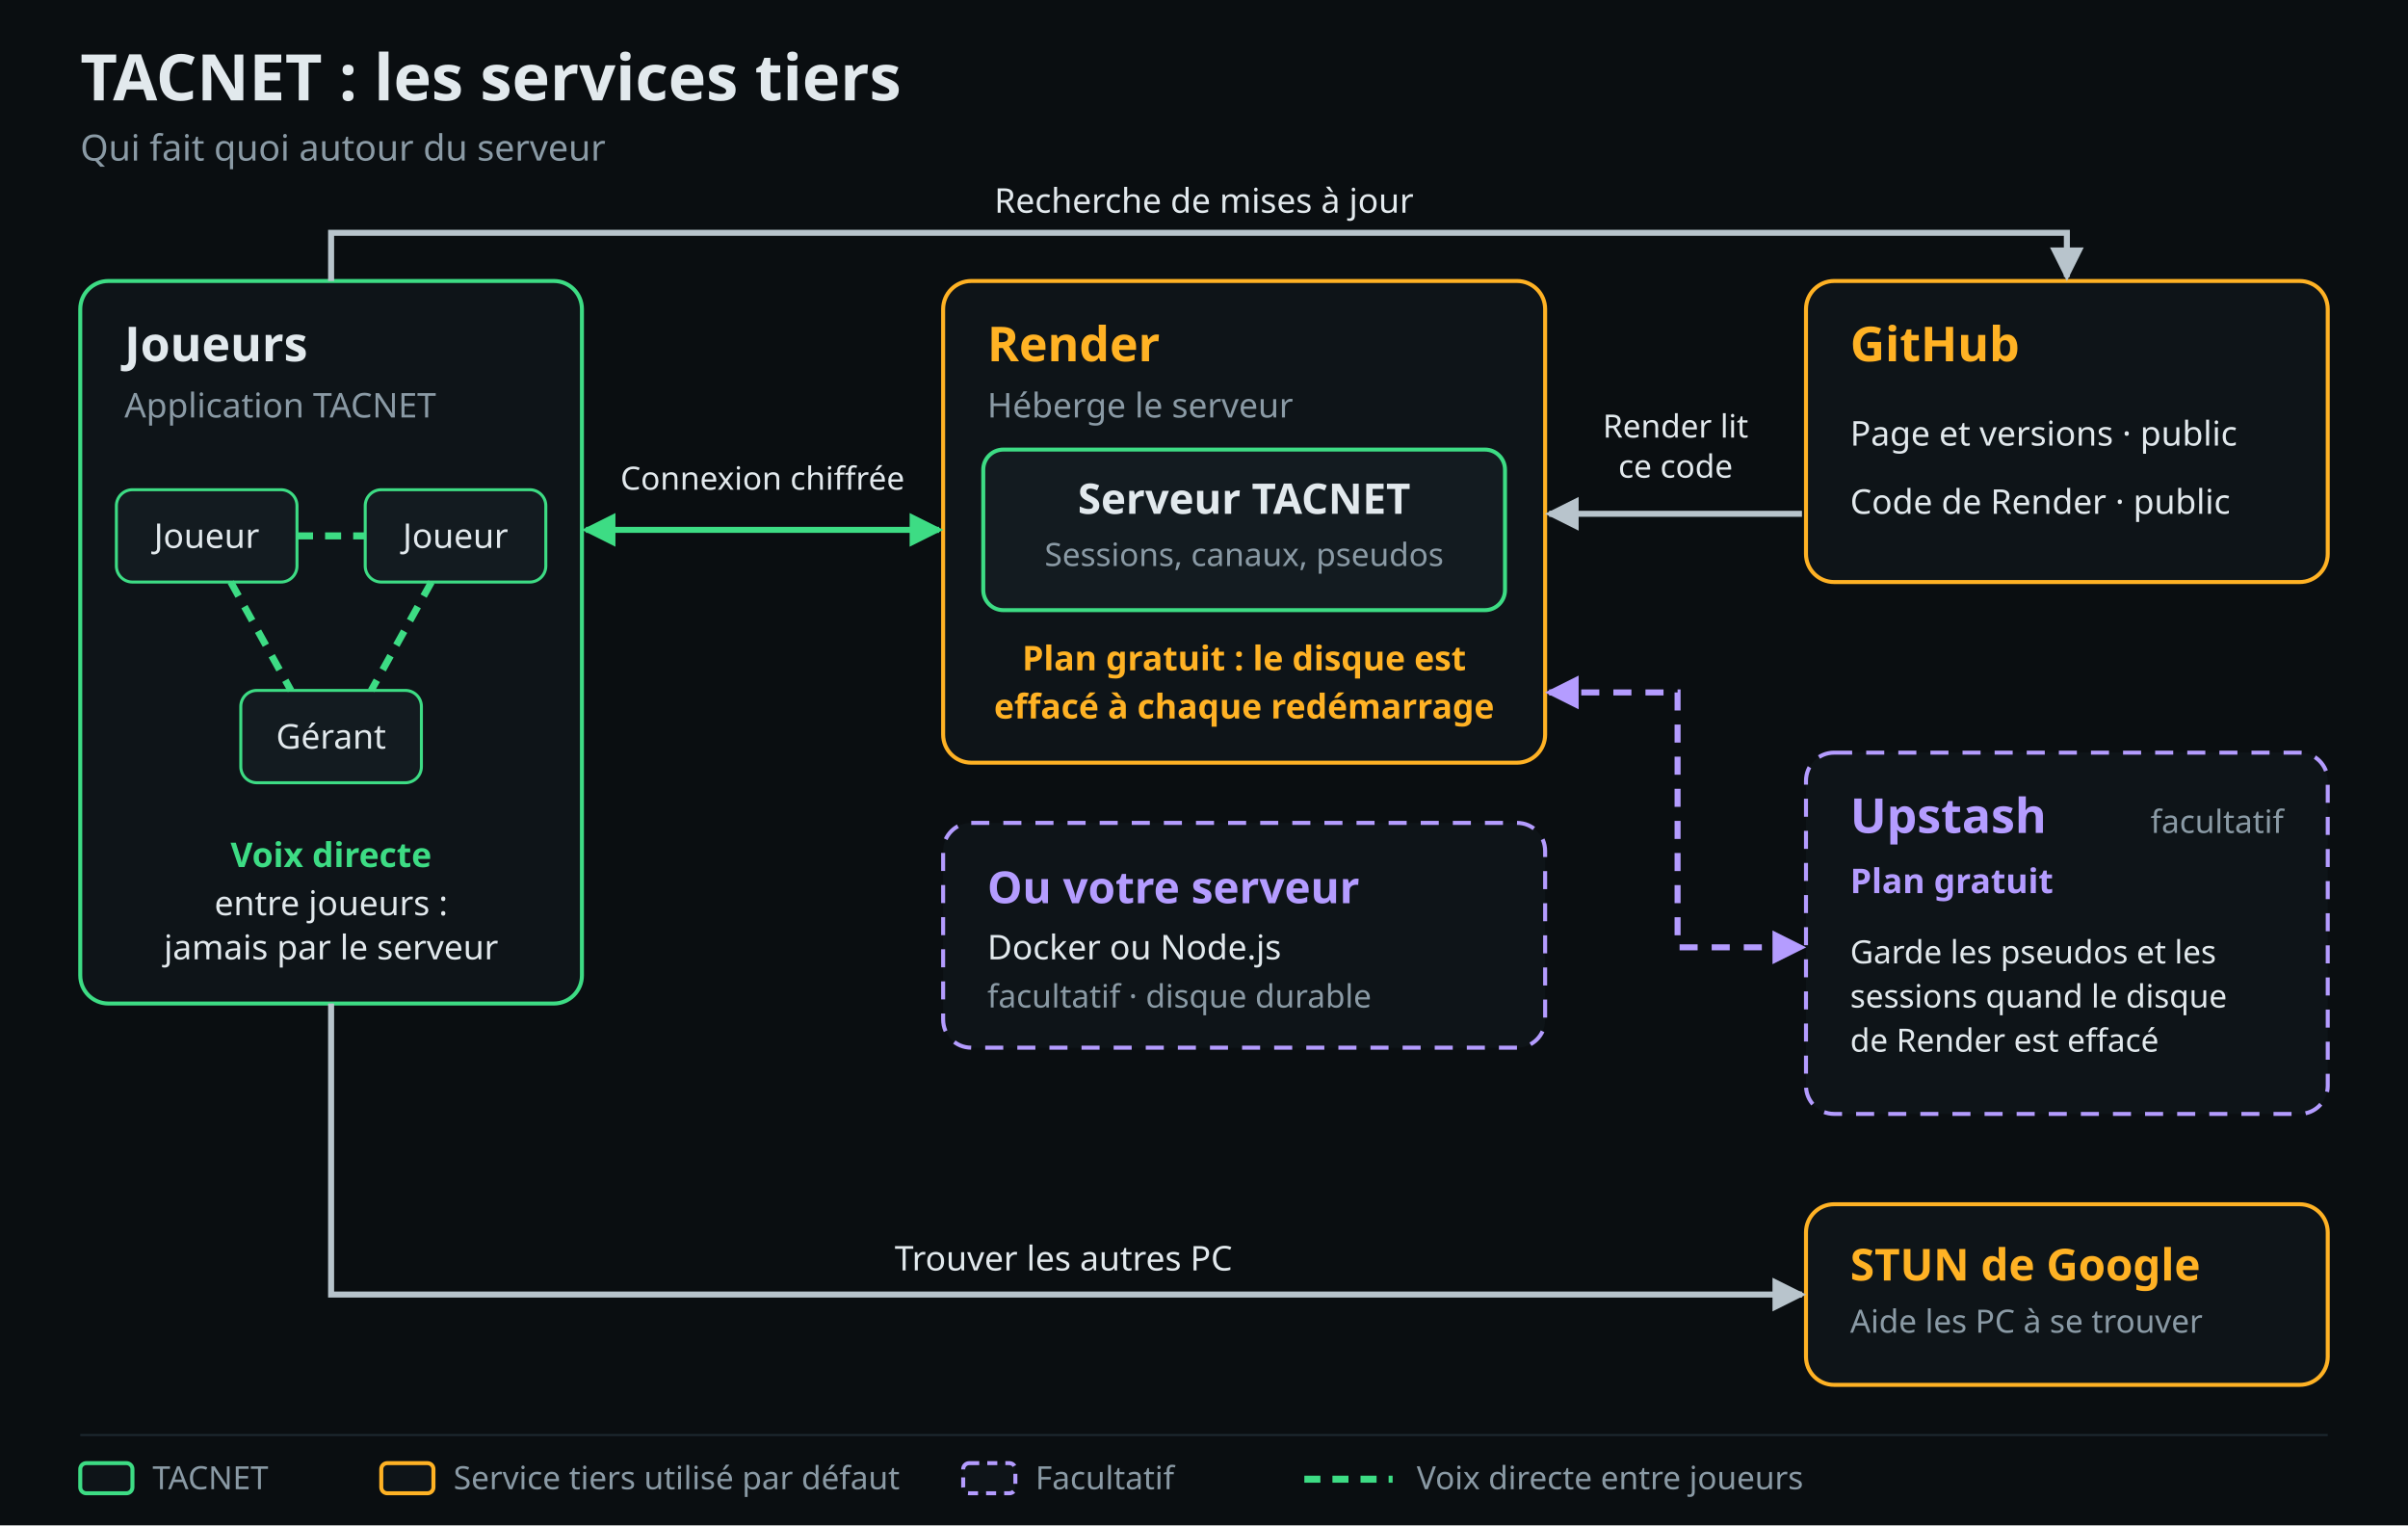
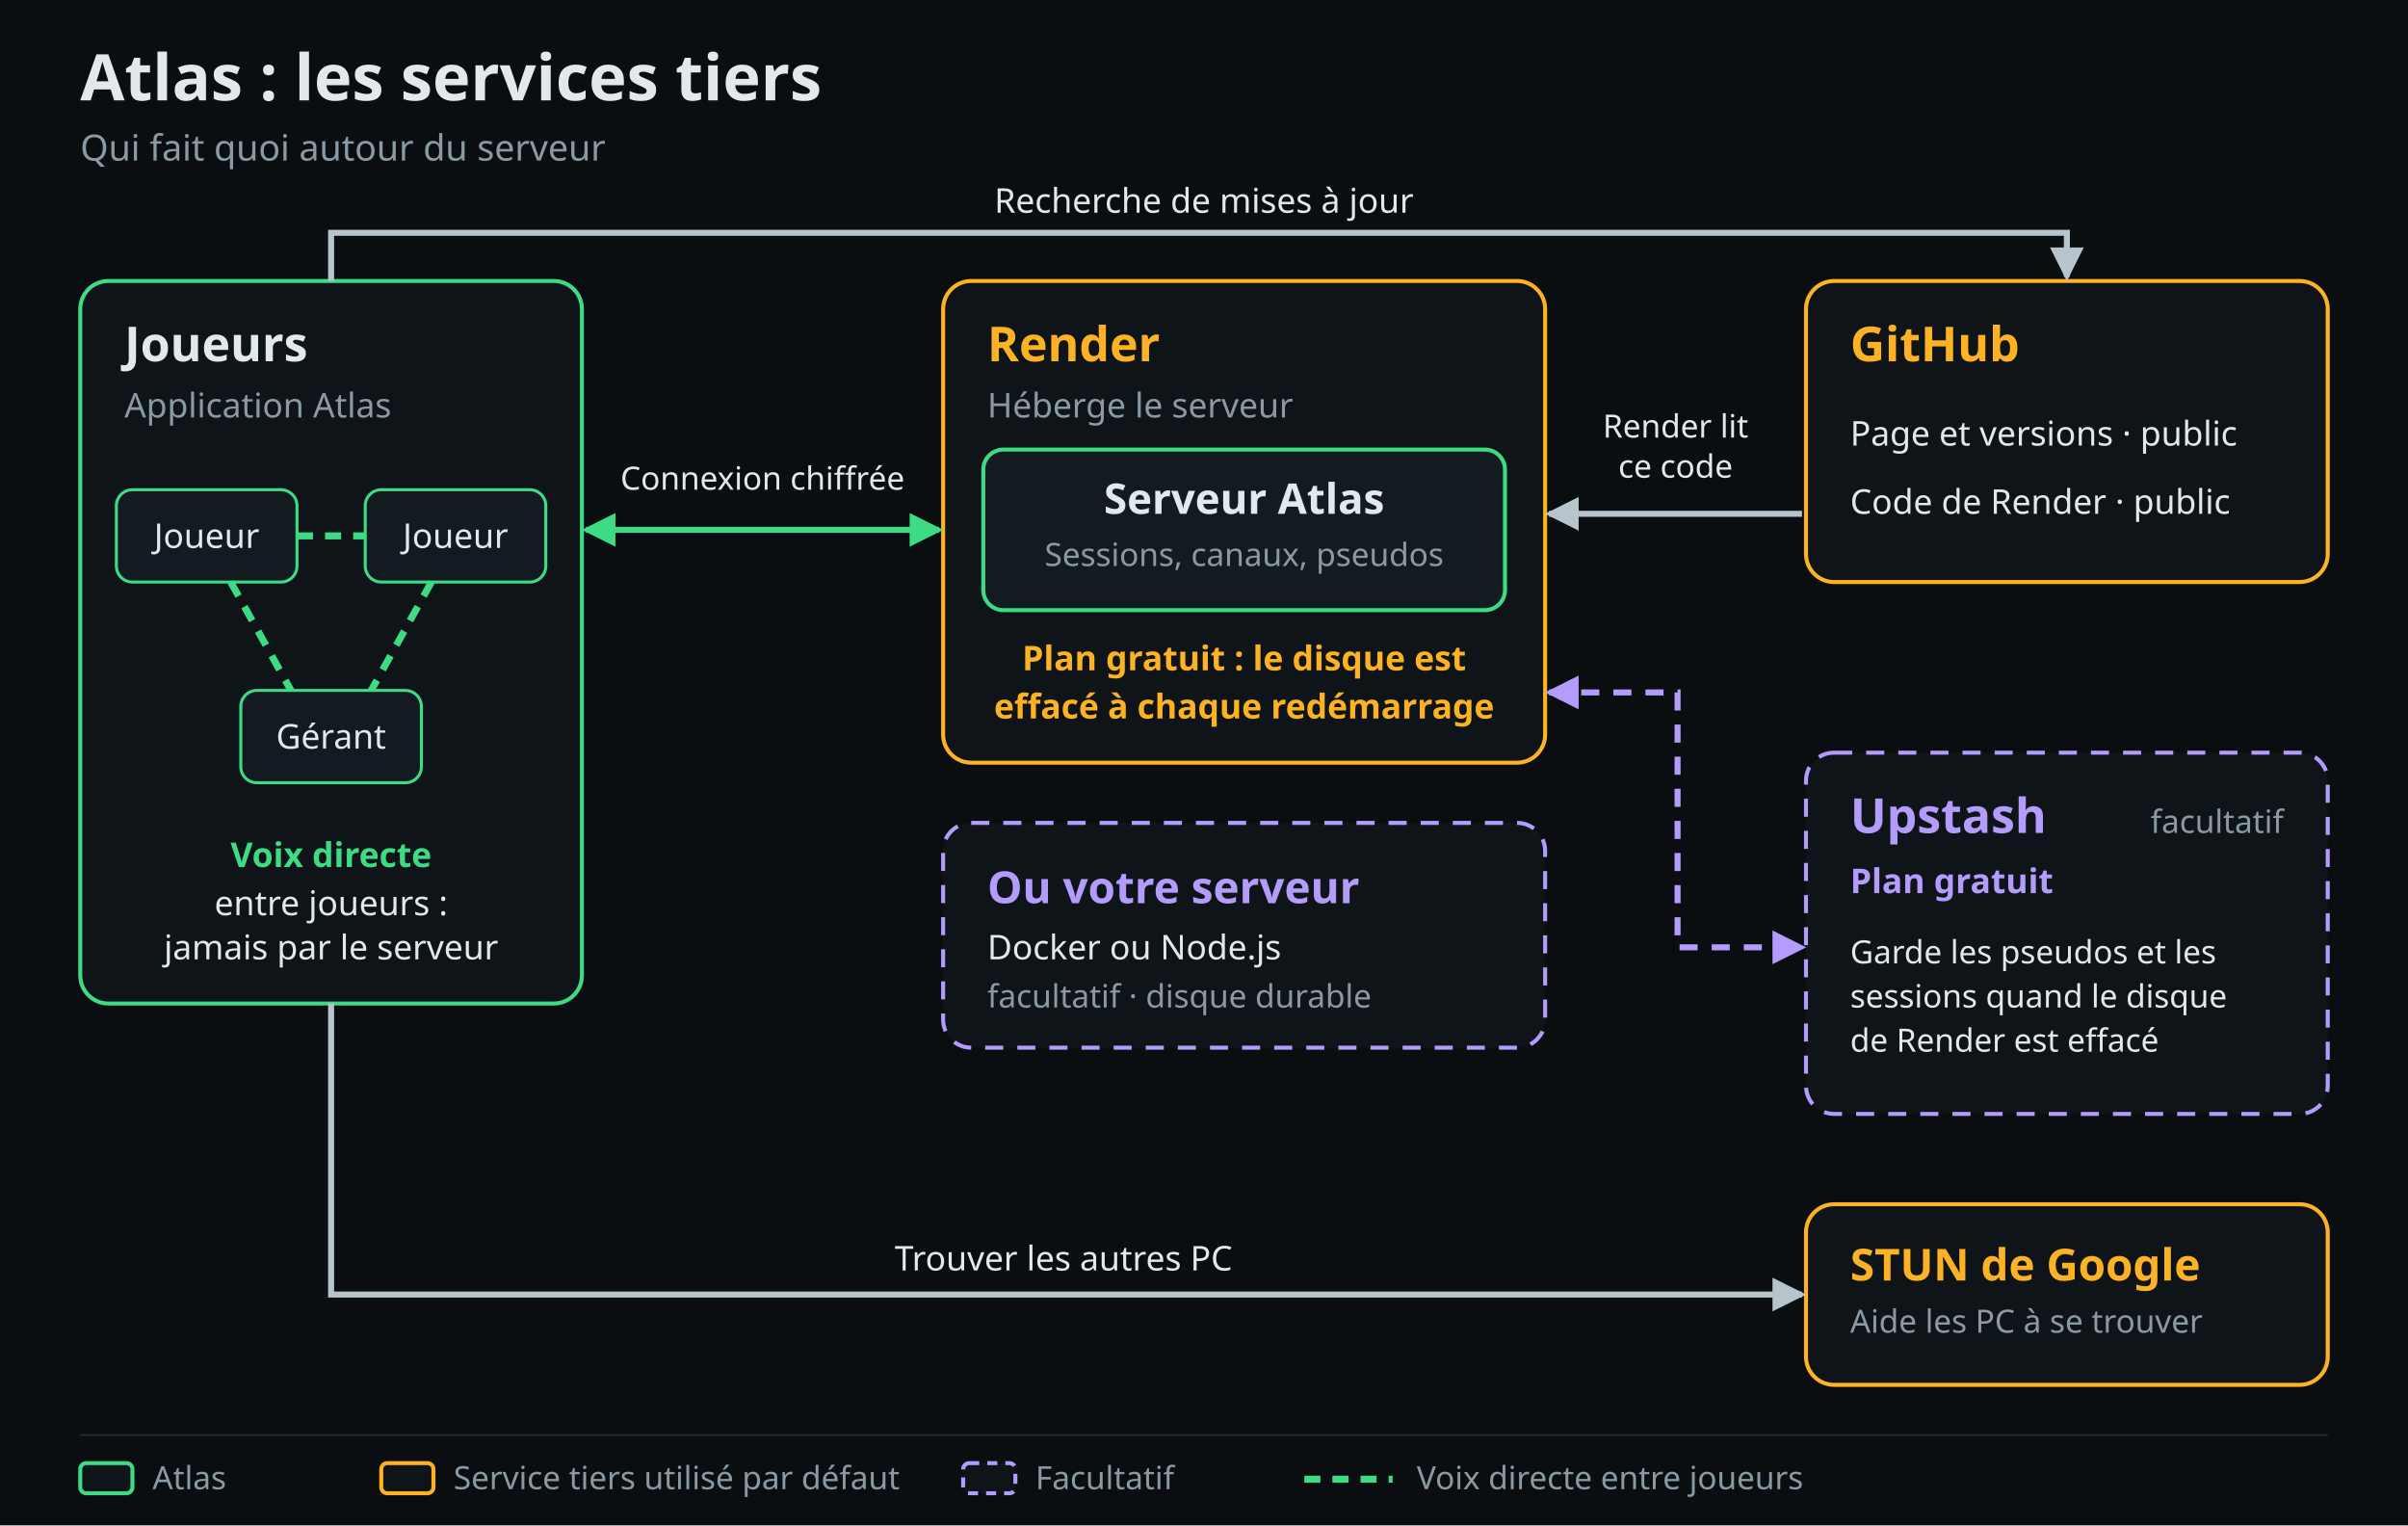
<svg xmlns="http://www.w3.org/2000/svg" width="1200" height="760" viewBox="0 0 1200 760" role="img" font-family="'Segoe UI', 'Segoe UI Variable Text', system-ui, sans-serif">
  <defs>
    <marker id="aGray" viewBox="0 0 10 10" refX="8" refY="5" markerWidth="7" markerHeight="7" orient="auto-start-reverse">
      <path d="M1 1L9 5L1 9z" fill="#b8c4cc" />
    </marker>
    <marker id="aGreen" viewBox="0 0 10 10" refX="8" refY="5" markerWidth="7" markerHeight="7" orient="auto-start-reverse">
      <path d="M1 1L9 5L1 9z" fill="#3ddc84" />
    </marker>
    <marker id="aViolet" viewBox="0 0 10 10" refX="8" refY="5" markerWidth="7" markerHeight="7" orient="auto-start-reverse">
      <path d="M1 1L9 5L1 9z" fill="#b49cff" />
    </marker>
  </defs>
  <rect x="0" y="0" width="1200" height="760" fill="#0a0e11" />
-   <text x="40" y="50" font-size="32" font-weight="700" fill="#e2e9ed">TACNET : les services tiers</text>
+   <text x="40" y="50" font-size="32" font-weight="700" fill="#e2e9ed">Atlas : les services tiers</text>
  <text x="40" y="80" font-size="18" fill="#8a9aa5">Qui fait quoi autour du serveur</text>
  <rect x="40" y="140" width="250" height="360" rx="14" fill="#0e1418" stroke="#3ddc84" stroke-width="2" />
  <text x="62" y="180" font-size="24" font-weight="700" fill="#e2e9ed">Joueurs</text>
-   <text x="62" y="208" font-size="17" fill="#8a9aa5">Application TACNET</text>
+   <text x="62" y="208" font-size="17" fill="#8a9aa5">Application Atlas</text>
  <rect x="58" y="244" width="90" height="46" rx="8" fill="#131b20" stroke="#3ddc84" stroke-width="1.5" />
  <text x="103" y="273" font-size="17" fill="#e2e9ed" text-anchor="middle">Joueur</text>
  <rect x="182" y="244" width="90" height="46" rx="8" fill="#131b20" stroke="#3ddc84" stroke-width="1.5" />
  <text x="227" y="273" font-size="17" fill="#e2e9ed" text-anchor="middle">Joueur</text>
  <rect x="120" y="344" width="90" height="46" rx="8" fill="#131b20" stroke="#3ddc84" stroke-width="1.5" />
  <text x="165" y="373" font-size="17" fill="#e2e9ed" text-anchor="middle">Gérant</text>
  <line x1="148" y1="267" x2="182" y2="267" stroke="#3ddc84" stroke-width="3.5" stroke-dasharray="8 6" />
  <line x1="115" y1="290" x2="145" y2="344" stroke="#3ddc84" stroke-width="3.5" stroke-dasharray="8 6" />
  <line x1="215" y1="290" x2="185" y2="344" stroke="#3ddc84" stroke-width="3.5" stroke-dasharray="8 6" />
  <text x="165" y="432" font-size="17" font-weight="700" fill="#3ddc84" text-anchor="middle">Voix directe</text>
  <text x="165" y="456" font-size="17" fill="#e2e9ed" text-anchor="middle">entre joueurs :</text>
  <text x="165" y="478" font-size="17" fill="#e2e9ed" text-anchor="middle">jamais par le serveur</text>
  <rect x="470" y="140" width="300" height="240" rx="14" fill="#0e1418" stroke="#ffb224" stroke-width="2" />
  <text x="492" y="180" font-size="24" font-weight="700" fill="#ffb224">Render</text>
  <text x="492" y="208" font-size="17" fill="#8a9aa5">Héberge le serveur</text>
  <rect x="490" y="224" width="260" height="80" rx="10" fill="#131b20" stroke="#3ddc84" stroke-width="2" />
-   <text x="620" y="256" font-size="21" font-weight="700" fill="#e2e9ed" text-anchor="middle">Serveur TACNET</text>
+   <text x="620" y="256" font-size="21" font-weight="700" fill="#e2e9ed" text-anchor="middle">Serveur Atlas</text>
  <text x="620" y="282" font-size="16" fill="#8a9aa5" text-anchor="middle">Sessions, canaux, pseudos</text>
  <text x="620" y="334" font-size="17" font-weight="700" fill="#ffb224" text-anchor="middle">Plan gratuit : le disque est</text>
  <text x="620" y="358" font-size="17" font-weight="700" fill="#ffb224" text-anchor="middle">effacé à chaque redémarrage</text>
  <rect x="470" y="410" width="300" height="112" rx="14" fill="#0e1418" stroke="#b49cff" stroke-width="2" stroke-dasharray="9 7" />
  <text x="492" y="450" font-size="22" font-weight="700" fill="#b49cff">Ou votre serveur</text>
  <text x="492" y="478" font-size="17" fill="#e2e9ed">Docker ou Node.js</text>
  <text x="492" y="502" font-size="16" fill="#8a9aa5">facultatif · disque durable</text>
  <rect x="900" y="140" width="260" height="150" rx="14" fill="#0e1418" stroke="#ffb224" stroke-width="2" />
  <text x="922" y="180" font-size="24" font-weight="700" fill="#ffb224">GitHub</text>
  <text x="922" y="222" font-size="17" fill="#e2e9ed">Page et versions · public</text>
  <text x="922" y="256" font-size="17" fill="#e2e9ed">Code de Render · public</text>
  <rect x="900" y="375" width="260" height="180" rx="14" fill="#0e1418" stroke="#b49cff" stroke-width="2" stroke-dasharray="9 7" />
  <text x="922" y="415" font-size="24" font-weight="700" fill="#b49cff">Upstash</text>
  <text x="1138" y="415" font-size="16" fill="#8a9aa5" text-anchor="end">facultatif</text>
  <text x="922" y="445" font-size="17" font-weight="700" fill="#b49cff">Plan gratuit</text>
  <text x="922" y="480" font-size="16" fill="#e2e9ed">Garde les pseudos et les</text>
  <text x="922" y="502" font-size="16" fill="#e2e9ed">sessions quand le disque</text>
  <text x="922" y="524" font-size="16" fill="#e2e9ed">de Render est effacé</text>
  <rect x="900" y="600" width="260" height="90" rx="14" fill="#0e1418" stroke="#ffb224" stroke-width="2" />
  <text x="922" y="638" font-size="22" font-weight="700" fill="#ffb224">STUN de Google</text>
  <text x="922" y="664" font-size="16" fill="#8a9aa5">Aide les PC à se trouver</text>
  <line x1="292" y1="264" x2="468" y2="264" stroke="#3ddc84" stroke-width="3" marker-start="url(#aGreen)" marker-end="url(#aGreen)" />
  <text x="380" y="244" font-size="16" fill="#e2e9ed" text-anchor="middle">Connexion chiffrée</text>
  <path d="M165 140 L165 116 L1030 116 L1030 138" fill="none" stroke="#b8c4cc" stroke-width="3" marker-end="url(#aGray)" />
  <text x="600" y="106" font-size="17" fill="#e2e9ed" text-anchor="middle">Recherche de mises à jour</text>
  <line x1="898" y1="256" x2="772" y2="256" stroke="#b8c4cc" stroke-width="3" marker-end="url(#aGray)" />
  <text x="835" y="218" font-size="16" fill="#e2e9ed" text-anchor="middle">Render lit</text>
  <text x="835" y="238" font-size="16" fill="#e2e9ed" text-anchor="middle">ce code</text>
  <path d="M772 345 L836 345 L836 472 L898 472" fill="none" stroke="#b49cff" stroke-width="3" stroke-dasharray="9 7" marker-start="url(#aViolet)" marker-end="url(#aViolet)" />
  <path d="M165 500 L165 645 L898 645" fill="none" stroke="#b8c4cc" stroke-width="3" marker-end="url(#aGray)" />
  <text x="530" y="633" font-size="17" fill="#e2e9ed" text-anchor="middle">Trouver les autres PC</text>
  <line x1="40" y1="715" x2="1160" y2="715" stroke="#1d2830" stroke-width="1" />
  <rect x="40" y="729" width="26" height="15" rx="3" fill="#0e1418" stroke="#3ddc84" stroke-width="2" />
-   <text x="76" y="742" font-size="16" fill="#8a9aa5">TACNET</text>
+   <text x="76" y="742" font-size="16" fill="#8a9aa5">Atlas</text>
  <rect x="190" y="729" width="26" height="15" rx="3" fill="#0e1418" stroke="#ffb224" stroke-width="2" />
  <text x="226" y="742" font-size="16" fill="#8a9aa5">Service tiers utilisé par défaut</text>
  <rect x="480" y="729" width="26" height="15" rx="3" fill="#0e1418" stroke="#b49cff" stroke-width="2" stroke-dasharray="5 4" />
  <text x="516" y="742" font-size="16" fill="#8a9aa5">Facultatif</text>
  <line x1="650" y1="737" x2="694" y2="737" stroke="#3ddc84" stroke-width="3.5" stroke-dasharray="8 6" />
  <text x="706" y="742" font-size="16" fill="#8a9aa5">Voix directe entre joueurs</text>
</svg>
